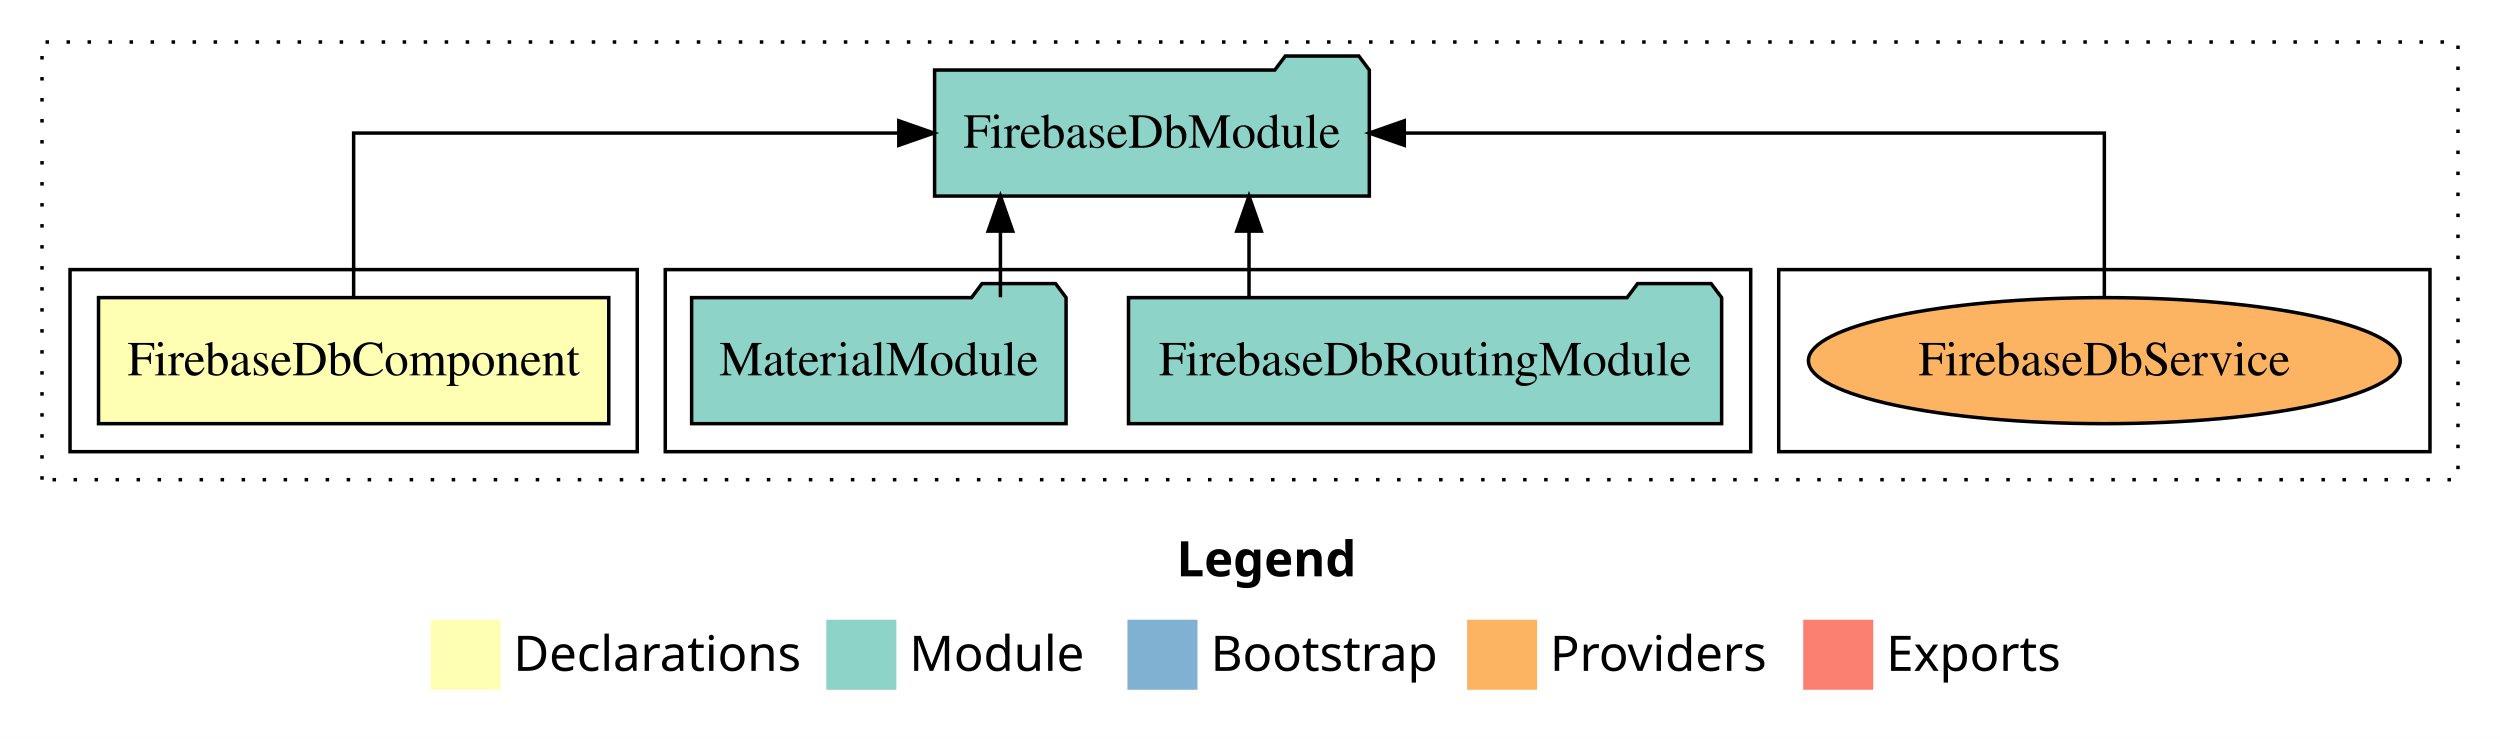
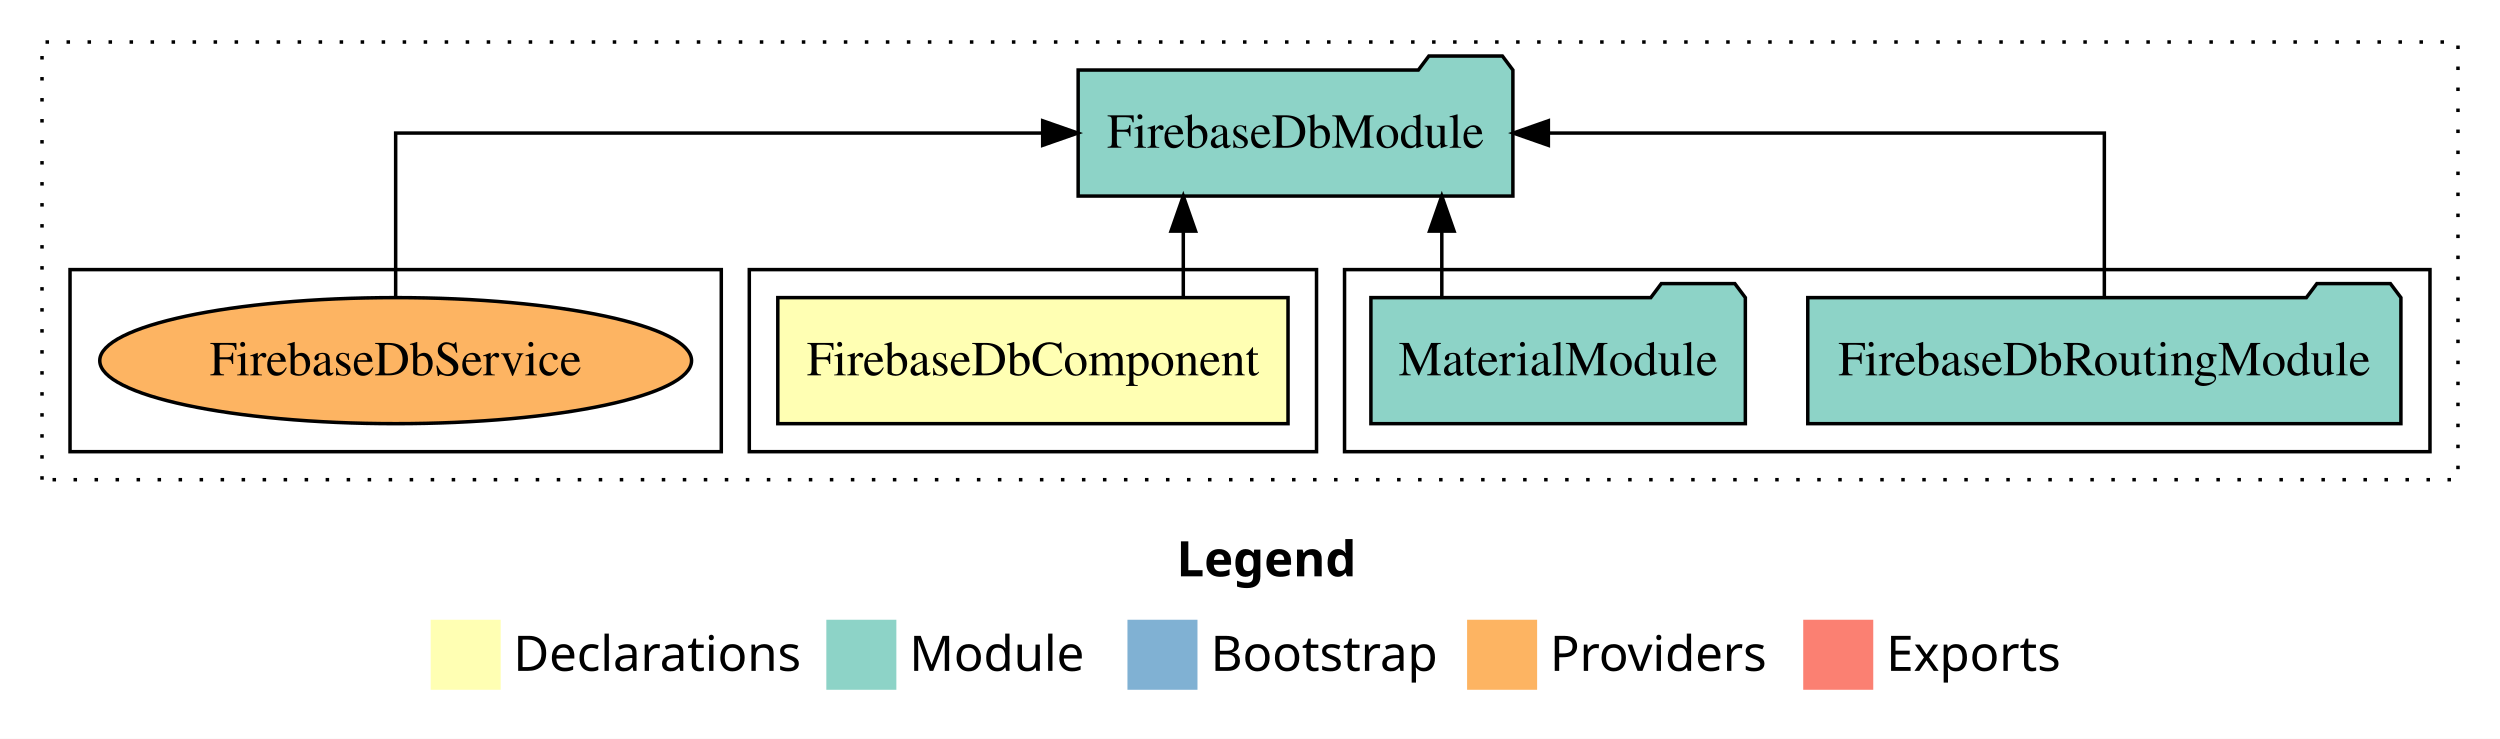
<svg xmlns="http://www.w3.org/2000/svg" width="714pt" height="211pt" viewBox="0.00 0.00 714.00 211.00">
  <g id="graph0" class="graph" transform="scale(1 1) rotate(0) translate(4 207)">
    <polygon fill="white" stroke="transparent" points="-4,4 -4,-207 710,-207 710,4 -4,4" />
    <text text-anchor="start" x="332.01" y="-42.4" font-family="sans-serif" font-weight="bold" font-size="14.00">Legend</text>
    <polygon fill="#ffffb3" stroke="transparent" points="119,-10 119,-30 139,-30 139,-10 119,-10" />
    <text text-anchor="start" x="142.63" y="-15.4" font-family="sans-serif" font-size="14.00">  Declarations</text>
    <polygon fill="#8dd3c7" stroke="transparent" points="232,-10 232,-30 252,-30 252,-10 232,-10" />
    <text text-anchor="start" x="255.73" y="-15.4" font-family="sans-serif" font-size="14.00">  Module</text>
    <polygon fill="#80b1d3" stroke="transparent" points="318,-10 318,-30 338,-30 338,-10 318,-10" />
    <text text-anchor="start" x="341.78" y="-15.4" font-family="sans-serif" font-size="14.00">  Bootstrap</text>
    <polygon fill="#fdb462" stroke="transparent" points="415,-10 415,-30 435,-30 435,-10 415,-10" />
    <text text-anchor="start" x="438.67" y="-15.4" font-family="sans-serif" font-size="14.00">  Providers</text>
    <polygon fill="#fb8072" stroke="transparent" points="511,-10 511,-30 531,-30 531,-10 511,-10" />
    <text text-anchor="start" x="534.73" y="-15.4" font-family="sans-serif" font-size="14.00">  Exports</text>
    <g id="clust1" class="cluster">
      <polygon fill="none" stroke="black" stroke-dasharray="1,5" points="8,-70 8,-195 698,-195 698,-70 8,-70" />
    </g>
-     <g id="clust7" class="cluster">
-       <polygon fill="none" stroke="black" points="504,-78 504,-130 690,-130 690,-78 504,-78" />
-     </g>
    <g id="clust4" class="cluster">
-       <polygon fill="none" stroke="black" points="186,-78 186,-130 496,-130 496,-78 186,-78" />
+       <polygon fill="none" stroke="black" points="380,-78 380,-130 690,-130 690,-78 380,-78" />
    </g>
    <g id="clust2" class="cluster">
-       <polygon fill="none" stroke="black" points="16,-78 16,-130 178,-130 178,-78 16,-78" />
+       <polygon fill="none" stroke="black" points="210,-78 210,-130 372,-130 372,-78 210,-78" />
+     </g>
+     <g id="clust7" class="cluster">
+       <polygon fill="none" stroke="black" points="16,-78 16,-130 202,-130 202,-78 16,-78" />
    </g>
    <g id="node1" class="node">
-       <polygon fill="#ffffb3" stroke="black" points="169.86,-122 24.14,-122 24.14,-86 169.86,-86 169.86,-122" />
-       <text text-anchor="middle" x="97" y="-99.8" font-family="Times,serif" font-size="14.00">FirebaseDbComponent</text>
+       <polygon fill="#ffffb3" stroke="black" points="363.86,-122 218.14,-122 218.14,-86 363.86,-86 363.86,-122" />
+       <text text-anchor="middle" x="291" y="-99.8" font-family="Times,serif" font-size="14.00">FirebaseDbComponent</text>
    </g>
    <g id="node2" class="node">
-       <polygon fill="#8dd3c7" stroke="black" points="387.08,-187 384.08,-191 363.08,-191 360.08,-187 262.92,-187 262.92,-151 387.08,-151 387.08,-187" />
-       <text text-anchor="middle" x="325" y="-164.8" font-family="Times,serif" font-size="14.00">FirebaseDbModule</text>
+       <polygon fill="#8dd3c7" stroke="black" points="428.08,-187 425.08,-191 404.08,-191 401.08,-187 303.92,-187 303.92,-151 428.08,-151 428.08,-187" />
+       <text text-anchor="middle" x="366" y="-164.8" font-family="Times,serif" font-size="14.00">FirebaseDbModule</text>
    </g>
    <g id="edge1" class="edge">
-       <path fill="none" stroke="black" d="M97,-122.11C97,-141.34 97,-169 97,-169 97,-169 252.7,-169 252.7,-169" />
-       <polygon fill="black" stroke="black" points="252.7,-172.5 262.7,-169 252.7,-165.5 252.7,-172.5" />
+       <path fill="none" stroke="black" d="M333.95,-122.11C333.95,-122.11 333.95,-140.99 333.95,-140.99" />
+       <polygon fill="black" stroke="black" points="330.45,-140.99 333.95,-150.99 337.45,-140.99 330.45,-140.99" />
    </g>
    <g id="node3" class="node">
-       <polygon fill="#8dd3c7" stroke="black" points="487.7,-122 484.7,-126 463.7,-126 460.7,-122 318.3,-122 318.3,-86 487.7,-86 487.7,-122" />
-       <text text-anchor="middle" x="403" y="-99.8" font-family="Times,serif" font-size="14.00">FirebaseDbRoutingModule</text>
+       <polygon fill="#8dd3c7" stroke="black" points="681.7,-122 678.7,-126 657.7,-126 654.7,-122 512.3,-122 512.3,-86 681.7,-86 681.7,-122" />
+       <text text-anchor="middle" x="597" y="-99.8" font-family="Times,serif" font-size="14.00">FirebaseDbRoutingModule</text>
    </g>
    <g id="edge2" class="edge">
-       <path fill="none" stroke="black" d="M352.72,-122.11C352.72,-122.11 352.72,-140.99 352.72,-140.99" />
-       <polygon fill="black" stroke="black" points="349.22,-140.99 352.72,-150.99 356.22,-140.99 349.22,-140.99" />
+       <path fill="none" stroke="black" d="M597,-122.11C597,-141.34 597,-169 597,-169 597,-169 438.21,-169 438.21,-169" />
+       <polygon fill="black" stroke="black" points="438.21,-165.5 428.21,-169 438.21,-172.5 438.21,-165.5" />
    </g>
    <g id="node4" class="node">
-       <polygon fill="#8dd3c7" stroke="black" points="300.47,-122 297.47,-126 276.47,-126 273.47,-122 193.53,-122 193.53,-86 300.47,-86 300.47,-122" />
-       <text text-anchor="middle" x="247" y="-99.8" font-family="Times,serif" font-size="14.00">MaterialModule</text>
+       <polygon fill="#8dd3c7" stroke="black" points="494.47,-122 491.47,-126 470.47,-126 467.47,-122 387.53,-122 387.53,-86 494.47,-86 494.47,-122" />
+       <text text-anchor="middle" x="441" y="-99.8" font-family="Times,serif" font-size="14.00">MaterialModule</text>
    </g>
    <g id="edge3" class="edge">
-       <path fill="none" stroke="black" d="M281.72,-122.11C281.72,-122.11 281.72,-140.99 281.72,-140.99" />
-       <polygon fill="black" stroke="black" points="278.22,-140.99 281.72,-150.99 285.22,-140.99 278.22,-140.99" />
+       <path fill="none" stroke="black" d="M407.78,-122.11C407.78,-122.11 407.78,-140.99 407.78,-140.99" />
+       <polygon fill="black" stroke="black" points="404.28,-140.99 407.78,-150.99 411.28,-140.99 404.28,-140.99" />
    </g>
    <g id="node5" class="node">
-       <ellipse fill="#fdb462" stroke="black" cx="597" cy="-104" rx="84.51" ry="18" />
-       <text text-anchor="middle" x="597" y="-99.8" font-family="Times,serif" font-size="14.00">FirebaseDbService</text>
+       <ellipse fill="#fdb462" stroke="black" cx="109" cy="-104" rx="84.51" ry="18" />
+       <text text-anchor="middle" x="109" y="-99.8" font-family="Times,serif" font-size="14.00">FirebaseDbService</text>
    </g>
    <g id="edge4" class="edge">
-       <path fill="none" stroke="black" d="M597,-122.11C597,-141.34 597,-169 597,-169 597,-169 397.06,-169 397.06,-169" />
-       <polygon fill="black" stroke="black" points="397.06,-165.5 387.06,-169 397.06,-172.5 397.06,-165.5" />
+       <path fill="none" stroke="black" d="M109,-122.11C109,-141.34 109,-169 109,-169 109,-169 293.79,-169 293.79,-169" />
+       <polygon fill="black" stroke="black" points="293.79,-172.5 303.79,-169 293.79,-165.5 293.79,-172.5" />
    </g>
  </g>
</svg>
